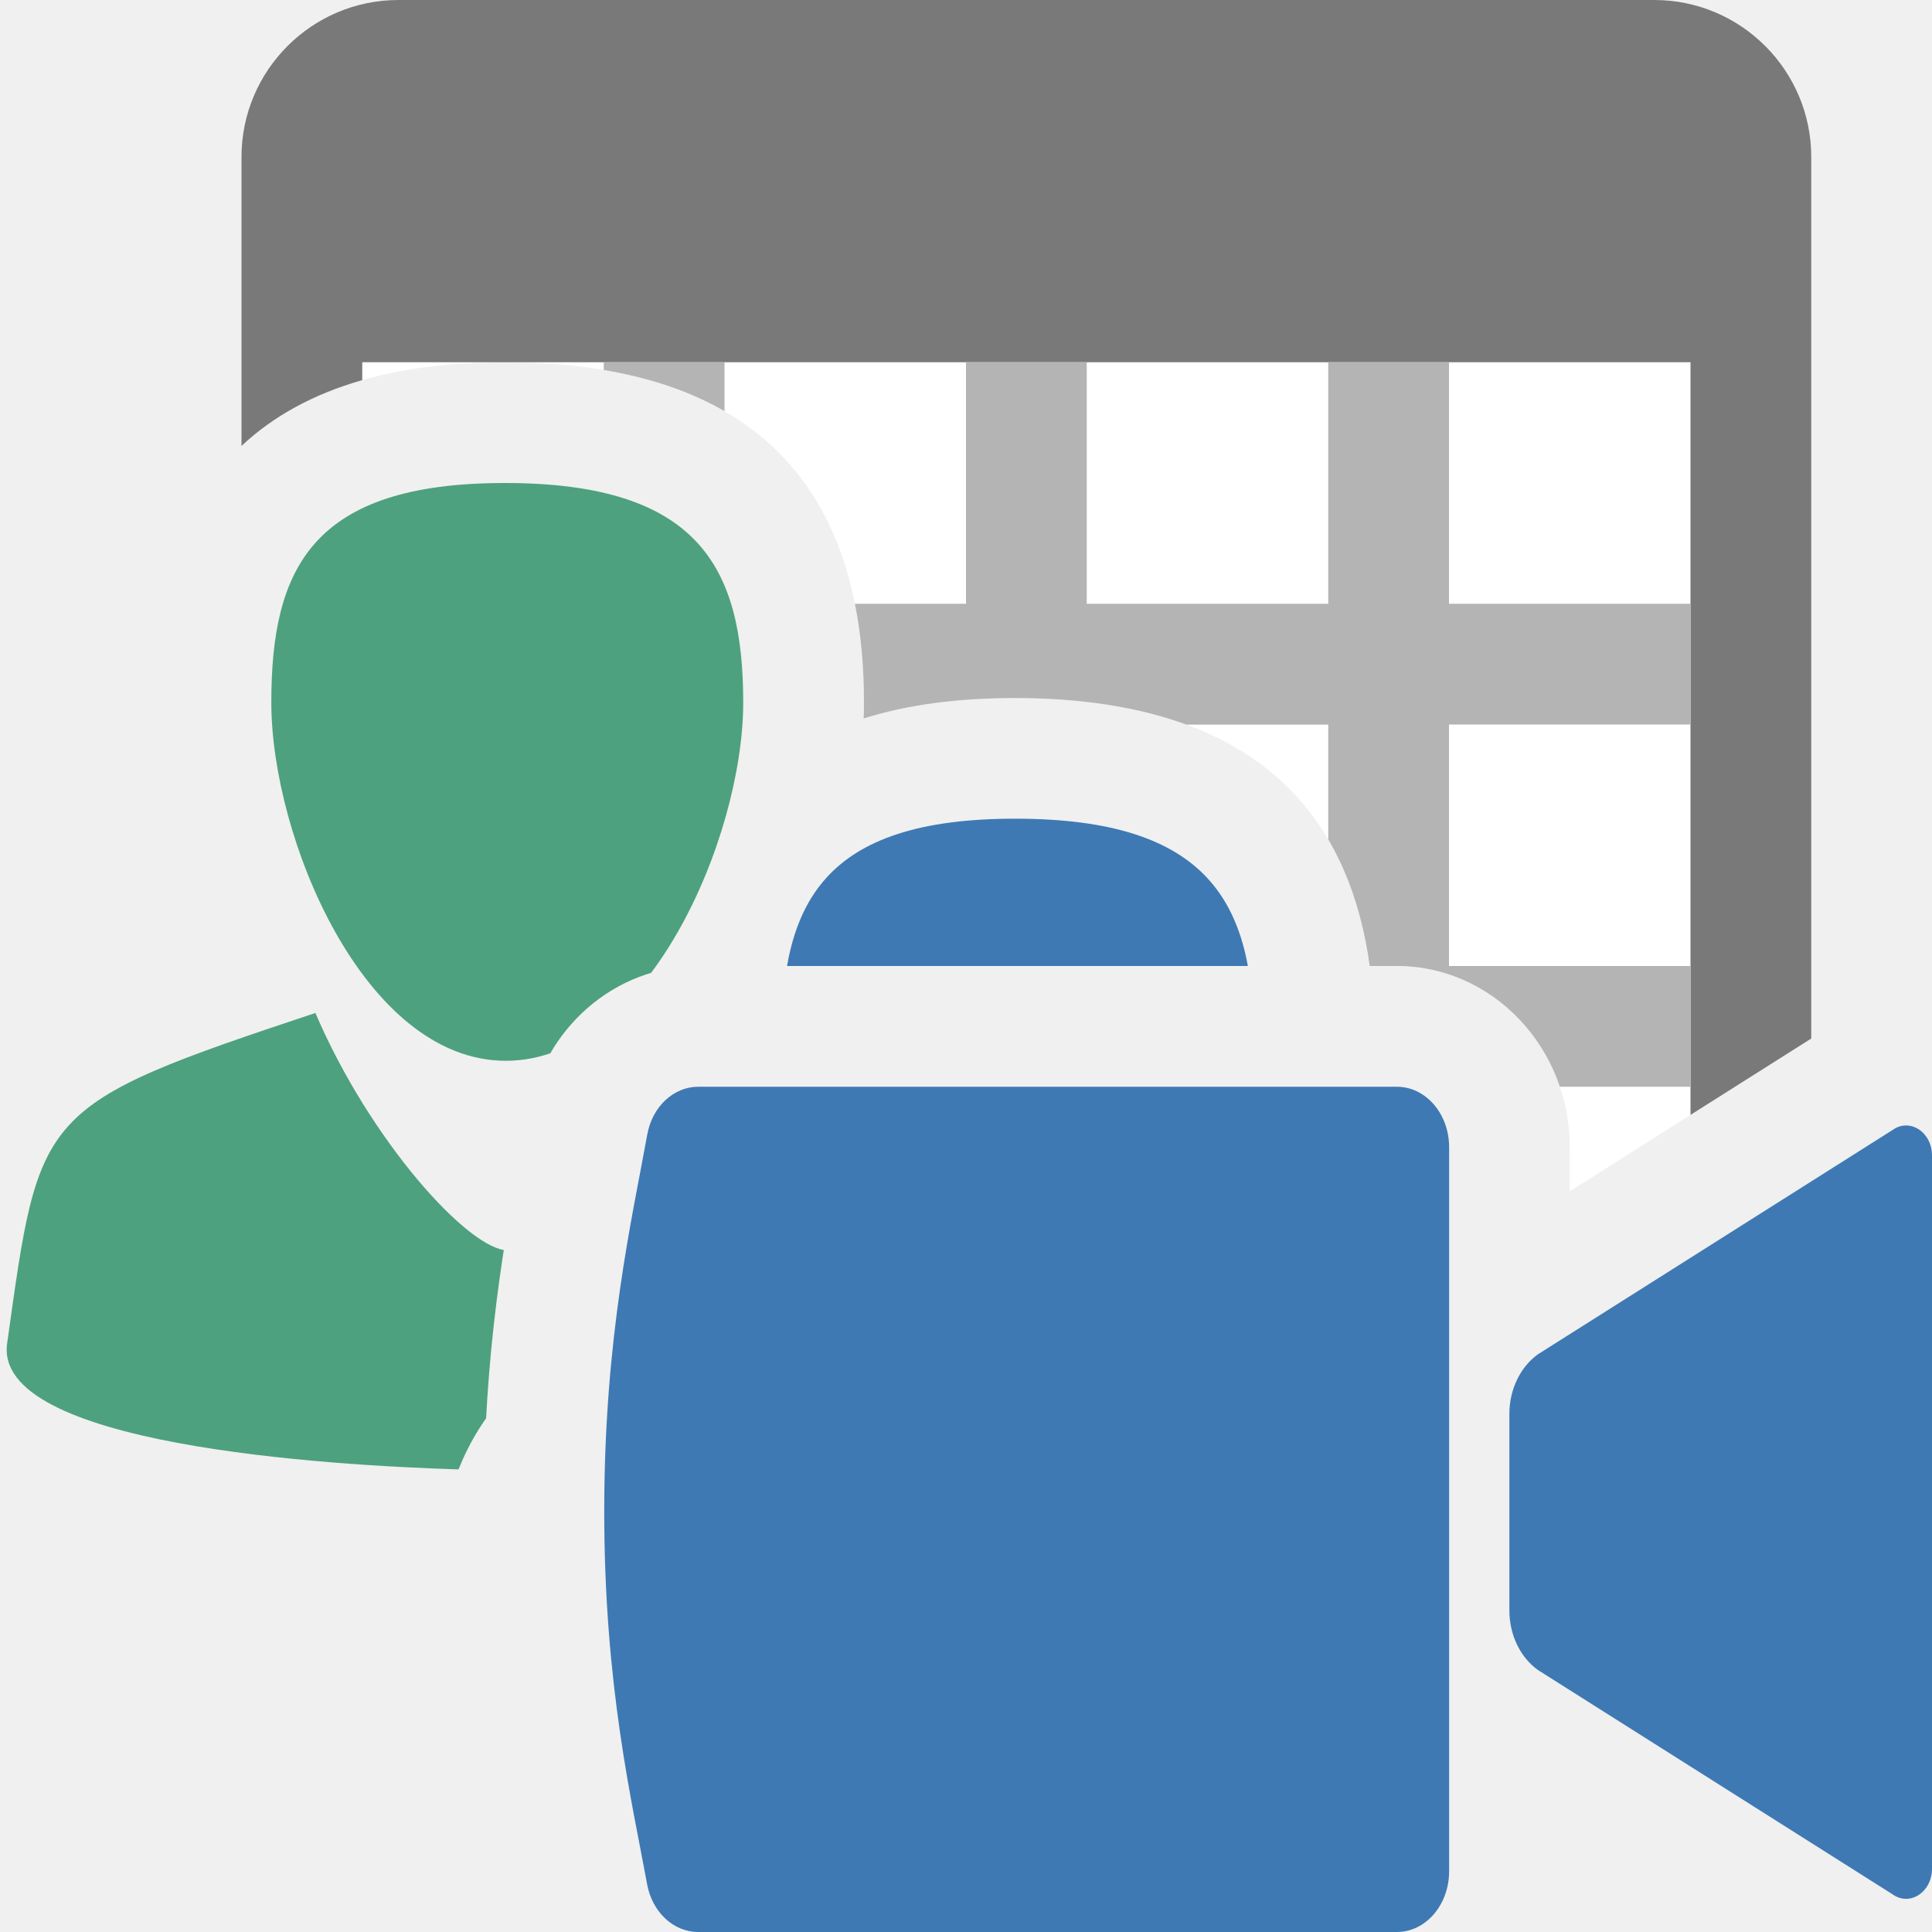
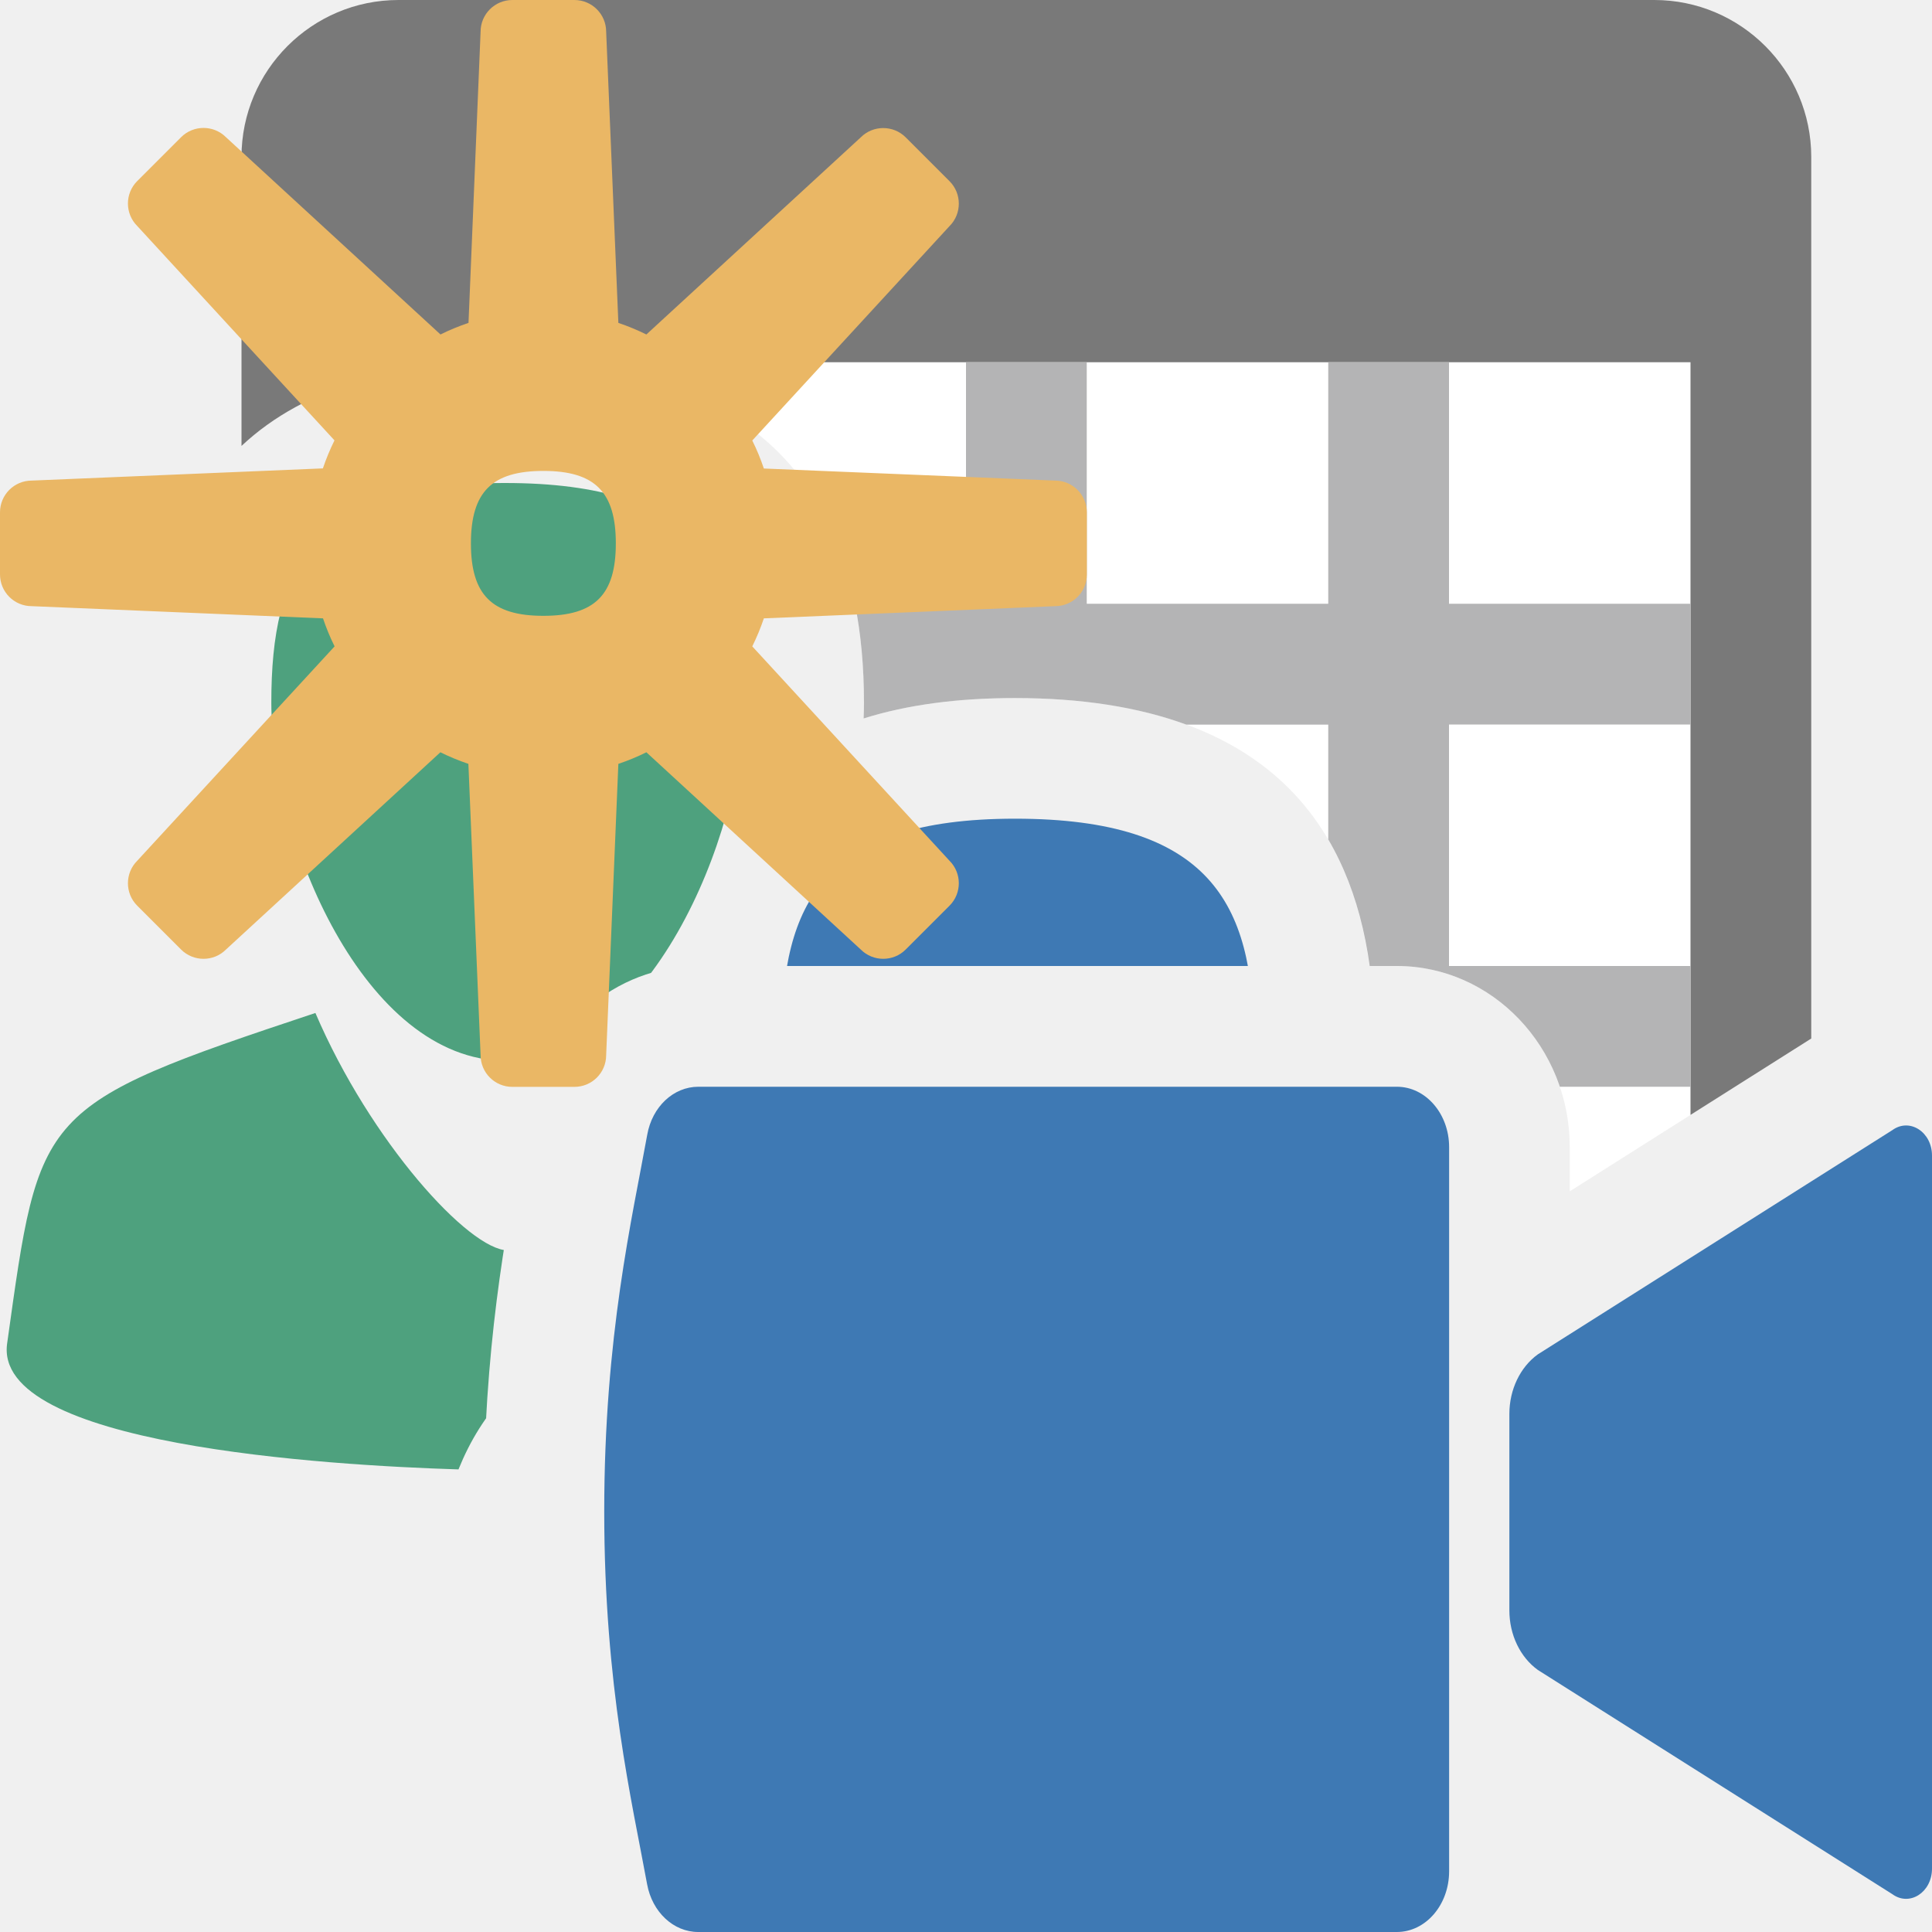
<svg xmlns="http://www.w3.org/2000/svg" version="1.1" id="Layer_1" x="0px" y="0px" width="16px" height="16px" viewBox="0 0 16 16" enable-background="new 0 0 16 16" xml:space="preserve">
  <g id="main">
    <clipPath id="clip_mask">
      <path d="M4.432,16H0V0h16v8.342c-0.07,-0.013,-0.142,-0.021,-0.215,-0.021c-0.237,0,-0.466,0.07,-0.664,0.203L13,9.866v-0.366C13,8.673,12.358,8,11.568,8H5.783c-0.688,0,-1.28,0.513,-1.407,1.22c-0.017,0.093,-0.035,0.191,-0.055,0.295c-0.134,0.699,-0.316,1.657,-0.316,3.002c0,1.343,0.182,2.286,0.316,2.975c0.02,0.103,0.039,0.199,0.055,0.291C4.388,15.858,4.408,15.93,4.432,16z" />
    </clipPath>
    <g id="icon" clip-path="url(#clip_mask)">
      <path d="M2.5,2.5v0.843C2.943,3.115,3.504,3,4.18,3c1.974,0,2.975,0.948,2.975,2.819c0,0.043,-0.001,0.086,-0.003,0.131c0.36,-0.113,0.778,-0.169,1.253,-0.169c1.974,0,2.975,0.948,2.975,2.818c0,0.525,-0.135,1.202,-0.404,1.847c0.844,0.286,1.392,0.505,1.788,0.888c0.056,0.054,0.106,0.11,0.153,0.166H13.8c0.385,0,0.7,-0.315,0.7,-0.7V2.5H2.5z" fill-rule="evenodd" fill="#FFFFFF" />
      <path d="M13.7,0H3.3c-0.717,0,-1.3,0.583,-1.3,1.3v1.7v0.693c0.264,-0.248,0.598,-0.43,1,-0.545V3h11v7.8c0,0.108,-0.092,0.2,-0.2,0.2h-1.482c0.169,0.099,0.317,0.207,0.448,0.334c0.213,0.205,0.353,0.425,0.453,0.666H13.8c0.662,0,1.2,-0.538,1.2,-1.2V4V3V1.3C15,0.583,14.417,0,13.7,0z" fill="#797979" />
      <path d="M5,3.064V3h1v0.405C5.718,3.242,5.384,3.129,5,3.064zM14,6V5h-2V3h-1v2H9V3H8v2h-0.92c0.05,0.25,0.075,0.522,0.075,0.819c0,0.043,-0.001,0.086,-0.003,0.131c0.36,-0.113,0.778,-0.169,1.253,-0.169c0.549,0,1.022,0.074,1.42,0.22H11v0.951c0.253,0.431,0.382,0.98,0.382,1.647c0,0.509,-0.128,1.162,-0.382,1.79v0.065c0.393,0.134,0.722,0.253,1,0.382V9h2V8h-2V6H14z" fill="#B4B4B5" />
      <path d="M6.473,8.599c0,1.116,0.768,2.966,1.942,2.966c1.175,0,1.967,-1.85,1.967,-2.966S10.016,6.78,8.406,6.78C6.814,6.78,6.473,7.483,6.473,8.599zM4.287,13.901c0.269,-1.927,0.238,-1.962,2.552,-2.732c0.455,1.065,1.273,1.966,1.594,1.966s1.138,-0.901,1.537,-1.993c0.013,0.005,0.097,0.038,0.229,0.098c2.314,0.77,2.097,0.734,2.366,2.661c0.166,1.051,-4.114,1.057,-4.114,1.057S4.121,14.952,4.287,13.901z" fill-rule="evenodd" fill="#3E79B4" />
      <path d="M4.189,8.785c-1.175,0,-1.942,-1.85,-1.942,-2.966C2.246,4.703,2.588,4,4.18,4c1.61,0,1.975,0.703,1.975,1.818C6.155,6.934,5.363,8.785,4.189,8.785zM3.797,12.169c0.096,-0.238,0.224,-0.447,0.409,-0.643c0.409,-0.432,0.993,-0.667,1.897,-0.974c-0.305,-0.667,-0.458,-1.392,-0.459,-1.943c-0.422,0.978,-1.142,1.746,-1.438,1.746c-0.32,0,-1.138,-0.901,-1.594,-1.966C0.299,9.158,0.33,9.193,0.06,11.12C-0.073,11.967,2.709,12.135,3.797,12.169z" fill="#4EA17E" />
    </g>
    <g id="overlay">
      <path d="M11.568,16H5.782c-0.204,0,-0.381,-0.165,-0.423,-0.396c-0.124,-0.68,-0.355,-1.638,-0.355,-3.087c0,-1.452,0.232,-2.431,0.356,-3.119C5.401,9.165,5.578,9,5.783,9h5.786c0.238,0,0.432,0.224,0.432,0.5v5.999C12,15.776,11.807,16,11.568,16z" fill="#3E79B4" />
      <path d="M15.672,15.687l-2.936,-1.857c-0.147,-0.106,-0.236,-0.292,-0.236,-0.493v-1.628c0,-0.2,0.089,-0.387,0.236,-0.493l2.936,-1.857c0.143,-0.104,0.328,0.016,0.328,0.211v5.905C16,15.671,15.815,15.791,15.672,15.687z" fill="#3E79B4" />
+       <path d="M8.738,3.98L6.326,3.88c-0.027,-0.08,-0.059,-0.158,-0.096,-0.232l1.634,-1.776c0.102,-0.102,0.102,-0.269,0,-0.371l-0.364,-0.364c-0.102,-0.102,-0.269,-0.102,-0.371,0L5.353,2.77c-0.075,-0.037,-0.152,-0.069,-0.232,-0.096L5.02,0.263c0,-0.145,-0.117,-0.263,-0.263,-0.263h-0.514c-0.145,0,-0.263,0.117,-0.263,0.263L3.88,2.674c-0.08,0.027,-0.158,0.059,-0.232,0.096L1.871,1.136c-0.102,-0.102,-0.269,-0.102,-0.371,0l-0.364,0.364c-0.102,0.102,-0.102,0.269,0,0.371l1.634,1.776c-0.037,0.075,-0.069,0.152,-0.096,0.232L0.263,3.98C0.117,3.98,0,4.098,0,4.243v0.514c0,0.145,0.117,0.263,0.263,0.263l2.412,0.101c0.027,0.08,0.059,0.158,0.096,0.232L1.136,7.129c-0.102,0.102,-0.102,0.269,0,0.371l0.364,0.364c0.102,0.102,0.269,0.102,0.371,0l1.776,-1.634c0.075,0.037,0.152,0.069,0.232,0.096l0.101,2.412c0,0.145,0.117,0.263,0.263,0.263h0.514c0.145,0,0.263,-0.117,0.263,-0.263l0.101,-2.412c0.08,-0.027,0.158,-0.059,0.232,-0.096l1.776,1.634c0.102,0.102,0.269,0.102,0.371,0l0.364,-0.364c0.102,-0.102,0.102,-0.269,0,-0.371L6.23,5.353c0.037,-0.075,0.069,-0.152,0.096,-0.232l2.412,-0.101c0.145,0,0.263,-0.117,0.263,-0.263v-0.514C9,4.098,8.883,3.98,8.738,3.98zM4.5,5.1c-0.426,0,-0.6,-0.174,-0.6,-0.6c0,-0.426,0.174,-0.6,0.6,-0.6s0.6,0.174,0.6,0.6C5.1,4.926,4.926,5.1,4.5,5.1z" fill-rule="evenodd" fill="#EAB765" />
    </g>
  </g>
</svg>
